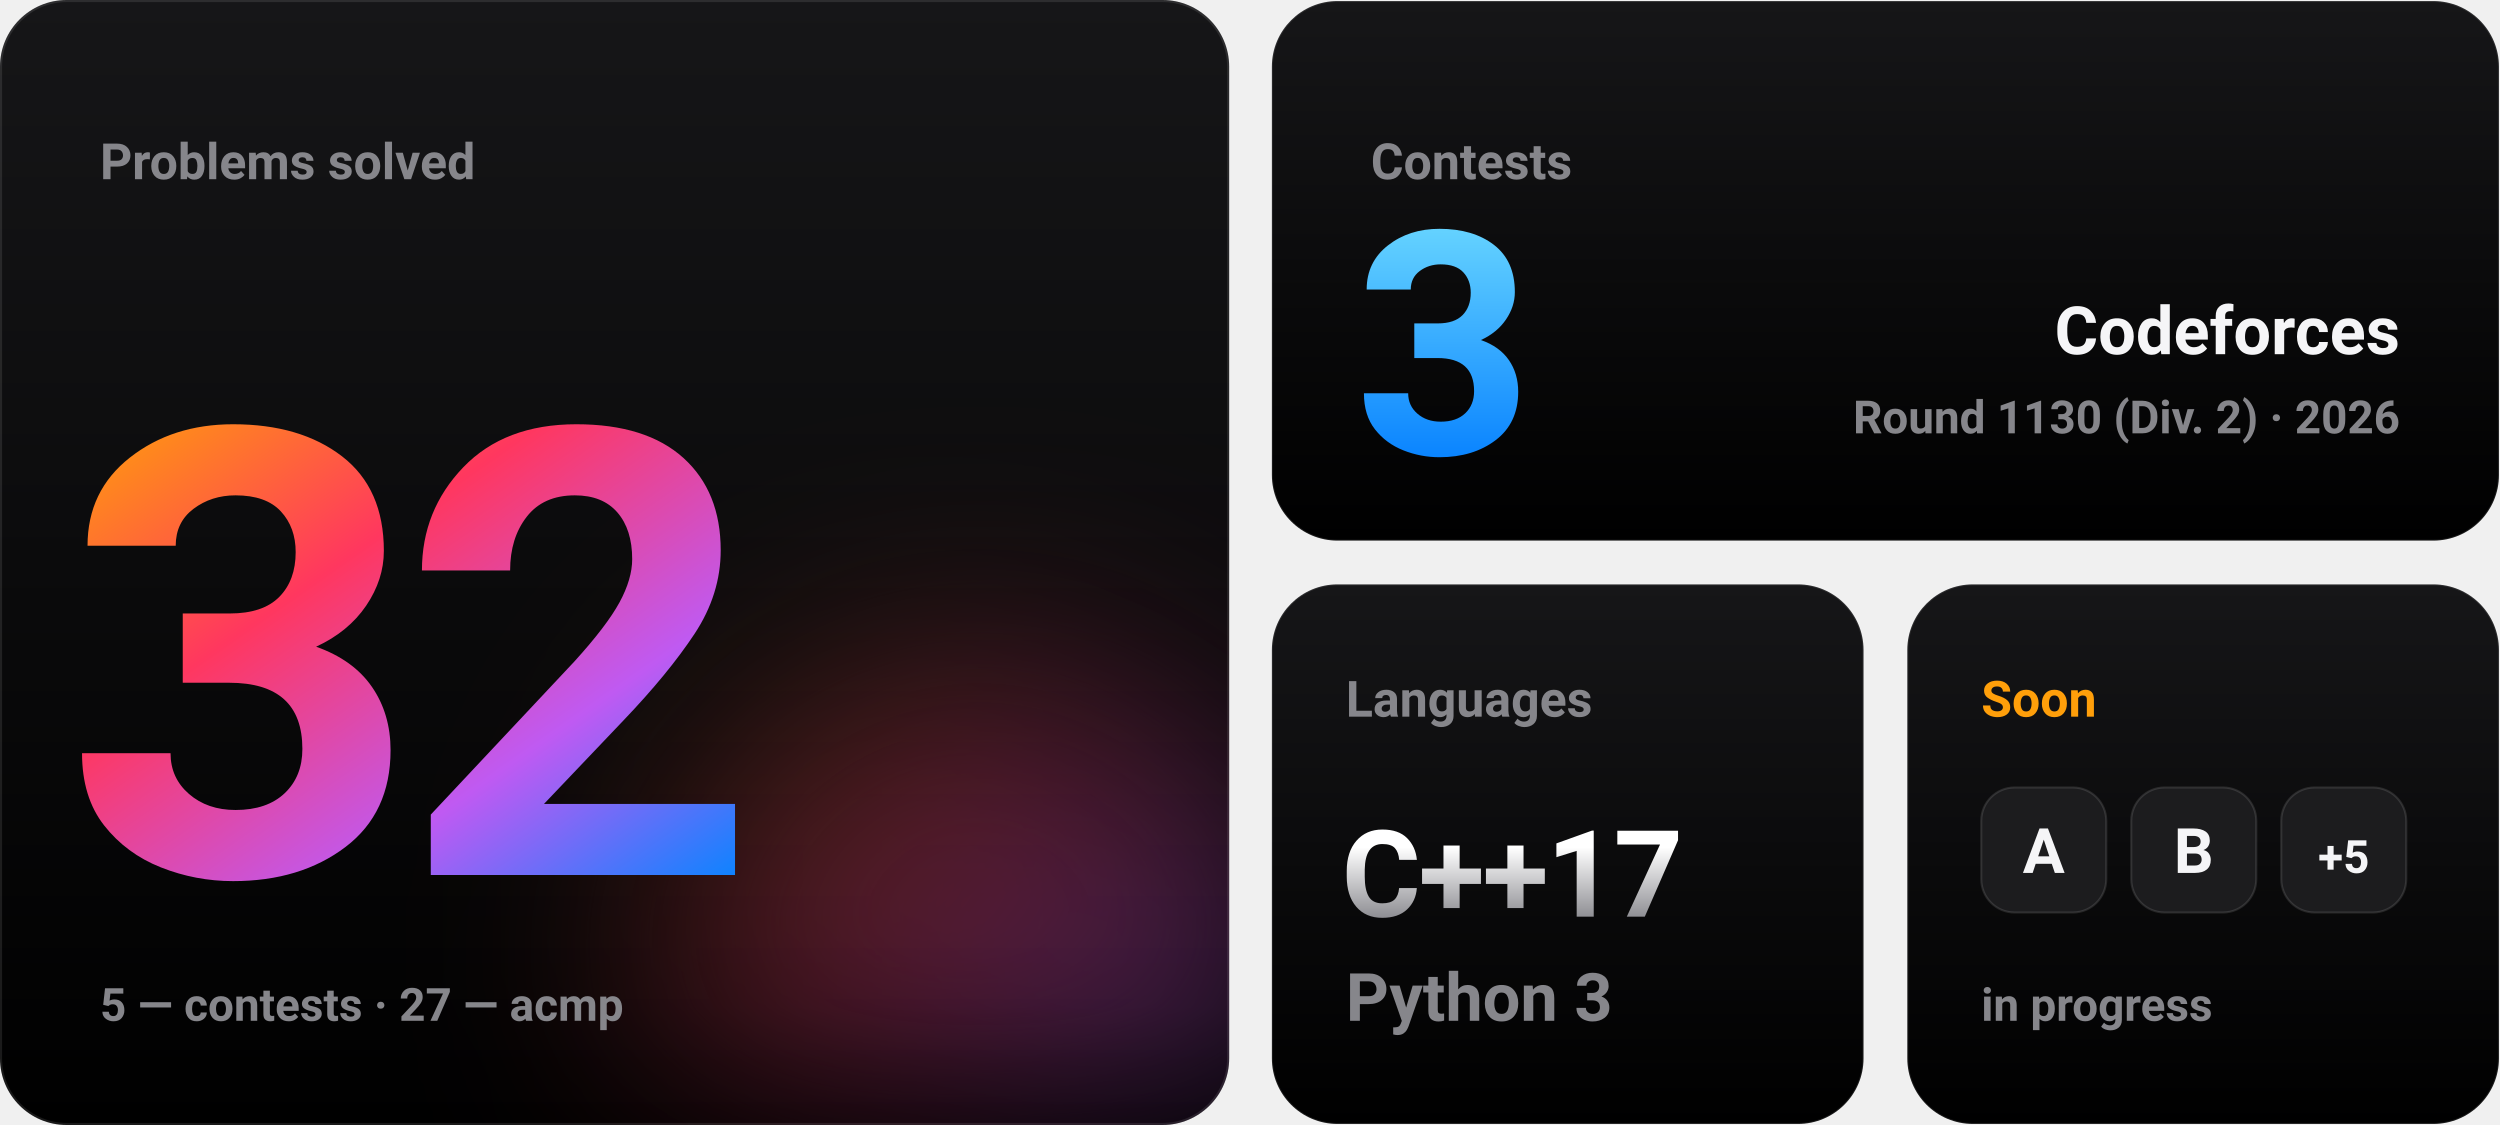
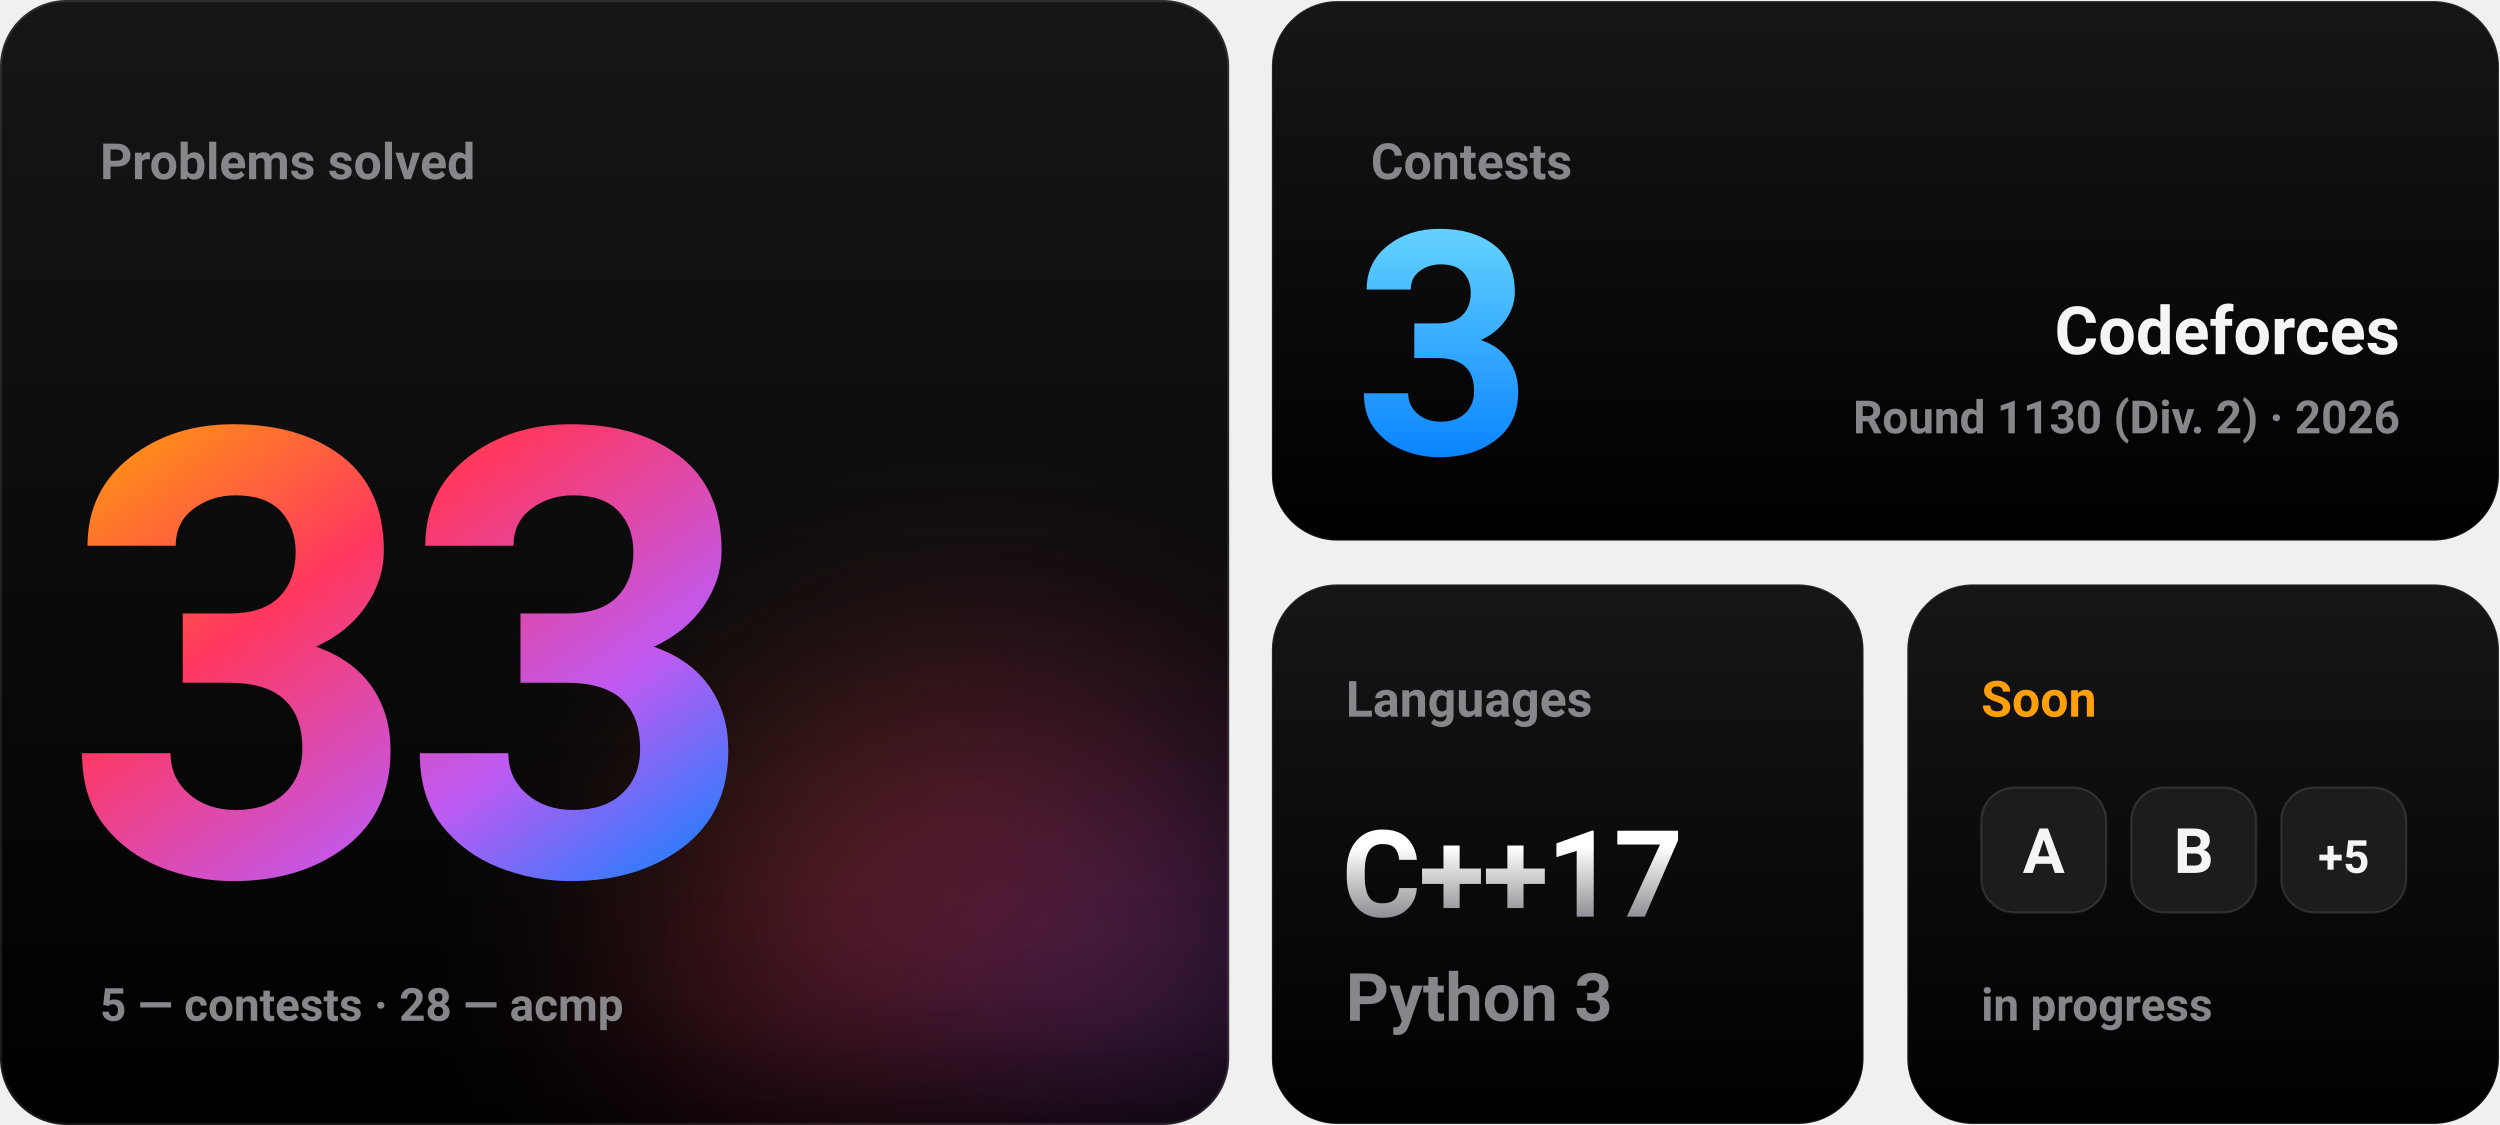
- <svg xmlns="http://www.w3.org/2000/svg" width="1200" height="540" viewBox="0 0 1200 540" role="img" aria-label="Problems solved: 32 (5 from contests, 27 from acmp). Contests: 3. Soon: A, B, C, D, E, F, G.">
+ <svg xmlns="http://www.w3.org/2000/svg" width="1200" height="540" viewBox="0 0 1200 540" role="img" aria-label="Problems solved: 33 (5 from contests, 28 from acmp). Contests: 3. Soon: A, B, C, D, E, F, G.">
  <defs>
    <linearGradient id="ai" x1="0" y1="0" x2="1" y2="1">
      <stop offset="0" stop-color="#ff9f0a" />
      <stop offset="0.35" stop-color="#ff375f" />
      <stop offset="0.7" stop-color="#bf5af2" />
      <stop offset="1" stop-color="#0a84ff" />
    </linearGradient>
    <linearGradient id="blue" x1="0" y1="0" x2="0" y2="1">
      <stop offset="0" stop-color="#64d2ff" />
      <stop offset="1" stop-color="#0a84ff" />
    </linearGradient>
    <linearGradient id="titanium" x1="0" y1="0" x2="0" y2="1">
      <stop offset="0.2" stop-color="#ffffff" />
      <stop offset="1" stop-color="#8e8e93" />
    </linearGradient>
    <linearGradient id="tile" x1="0" y1="0" x2="0" y2="1">
      <stop offset="0" stop-color="#161618" />
      <stop offset="1" stop-color="#000000" />
    </linearGradient>
    <filter id="blur" x="-100%" y="-100%" width="300%" height="300%">
      <feGaussianBlur stdDeviation="60" />
    </filter>
    <clipPath id="t1">
      <rect width="590" height="540" rx="32" />
    </clipPath>
  </defs>
  <g font-family="-apple-system, BlinkMacSystemFont, 'SF Pro Display', 'Segoe UI', Roboto, Helvetica, Arial, sans-serif">
    <g font-weight="600">
      <g clip-path="url(#t1)">
        <rect width="590" height="540" fill="url(#tile)" />
        <circle cx="470" cy="470" r="150" fill="url(#ai)" opacity="0.35" filter="url(#blur)">
          <animate attributeName="r" values="120;220;120" dur="5s" repeatCount="indefinite" calcMode="spline" keyTimes="0;0.5;1" keySplines="0.45 0 0.55 1;0.45 0 0.55 1" />
        </circle>
      </g>
      <rect x="0.5" y="0.5" width="589" height="539" rx="31.5" fill="none" stroke="#ffffff" stroke-opacity="0.1" />
      <text x="48" y="86" font-size="24" fill="#86868b">Problems solved</text>
      <g font-size="300" font-weight="700" letter-spacing="-10" fill="url(#ai)">
-         <text x="30" y="420" opacity="0">29<animate attributeName="opacity" values="0;1;0" keyTimes="0;0.000;0.250" calcMode="discrete" dur="0.8s" fill="freeze" />
+         <text x="30" y="420" opacity="0">30<animate attributeName="opacity" values="0;1;0" keyTimes="0;0.000;0.250" calcMode="discrete" dur="0.8s" fill="freeze" />
        </text>
-         <text x="30" y="420" opacity="0">30<animate attributeName="opacity" values="0;1;0" keyTimes="0;0.250;0.500" calcMode="discrete" dur="0.8s" fill="freeze" />
+         <text x="30" y="420" opacity="0">31<animate attributeName="opacity" values="0;1;0" keyTimes="0;0.250;0.500" calcMode="discrete" dur="0.8s" fill="freeze" />
        </text>
-         <text x="30" y="420" opacity="0">31<animate attributeName="opacity" values="0;1;0" keyTimes="0;0.500;0.750" calcMode="discrete" dur="0.8s" fill="freeze" />
+         <text x="30" y="420" opacity="0">32<animate attributeName="opacity" values="0;1;0" keyTimes="0;0.500;0.750" calcMode="discrete" dur="0.8s" fill="freeze" />
        </text>
-         <text x="30" y="420">32<animate attributeName="opacity" values="0;1" keyTimes="0;0.750" calcMode="discrete" dur="0.8s" fill="freeze" />
+         <text x="30" y="420">33<animate attributeName="opacity" values="0;1" keyTimes="0;0.750" calcMode="discrete" dur="0.8s" fill="freeze" />
        </text>
      </g>
-       <text x="48" y="490" font-size="22" fill="#86868b">5 — contests  ·  27 — acmp</text>
+       <text x="48" y="490" font-size="22" fill="#86868b">5 — contests  ·  28 — acmp</text>
      <rect x="610.5" y="0.5" width="589" height="259" rx="31.5" fill="url(#tile)" stroke="#ffffff" stroke-opacity="0.1" />
      <text x="658" y="86" font-size="24" fill="#86868b">Contests</text>
      <text x="650" y="218" font-size="150" font-weight="700" letter-spacing="-4" fill="url(#blue)">3</text>
      <text x="1152" y="170" font-size="32" font-weight="700" fill="#f5f5f7" text-anchor="end">Codeforces</text>
      <text x="1152" y="208" font-size="22" fill="#86868b" text-anchor="end">Round 1130 (Div. 2) · 2026</text>
      <rect x="610.5" y="280.5" width="284" height="259" rx="31.5" fill="url(#tile)" stroke="#ffffff" stroke-opacity="0.1" />
      <text x="646" y="344" font-size="24" fill="#86868b">Languages</text>
      <text x="644" y="440" font-size="58" font-weight="700" letter-spacing="-1" fill="url(#titanium)">C++17</text>
      <text x="646" y="490" font-size="32" fill="#86868b">Python 3</text>
      <rect x="915.5" y="280.5" width="284" height="259" rx="31.5" fill="url(#tile)" stroke="#ffffff" stroke-opacity="0.1" />
      <text x="951" y="344" font-size="24" fill="#ff9f0a">Soon</text>
      <rect x="951" y="378" width="60" height="60" rx="16" fill="#1c1c1e" stroke="#ffffff" stroke-opacity="0.12" />
      <text x="981" y="419" font-size="30" font-weight="700" fill="#f5f5f7" text-anchor="middle">A</text>
      <rect x="1023" y="378" width="60" height="60" rx="16" fill="#1c1c1e" stroke="#ffffff" stroke-opacity="0.12" />
      <text x="1053" y="419" font-size="30" font-weight="700" fill="#f5f5f7" text-anchor="middle">B</text>
      <rect x="1095" y="378" width="60" height="60" rx="16" fill="#1c1c1e" stroke="#ffffff" stroke-opacity="0.12" />
      <text x="1125" y="419" font-size="22" font-weight="700" fill="#f5f5f7" text-anchor="middle">+5</text>
      <text x="951" y="490" font-size="22" fill="#86868b">in progress</text>
    </g>
  </g>
</svg>
